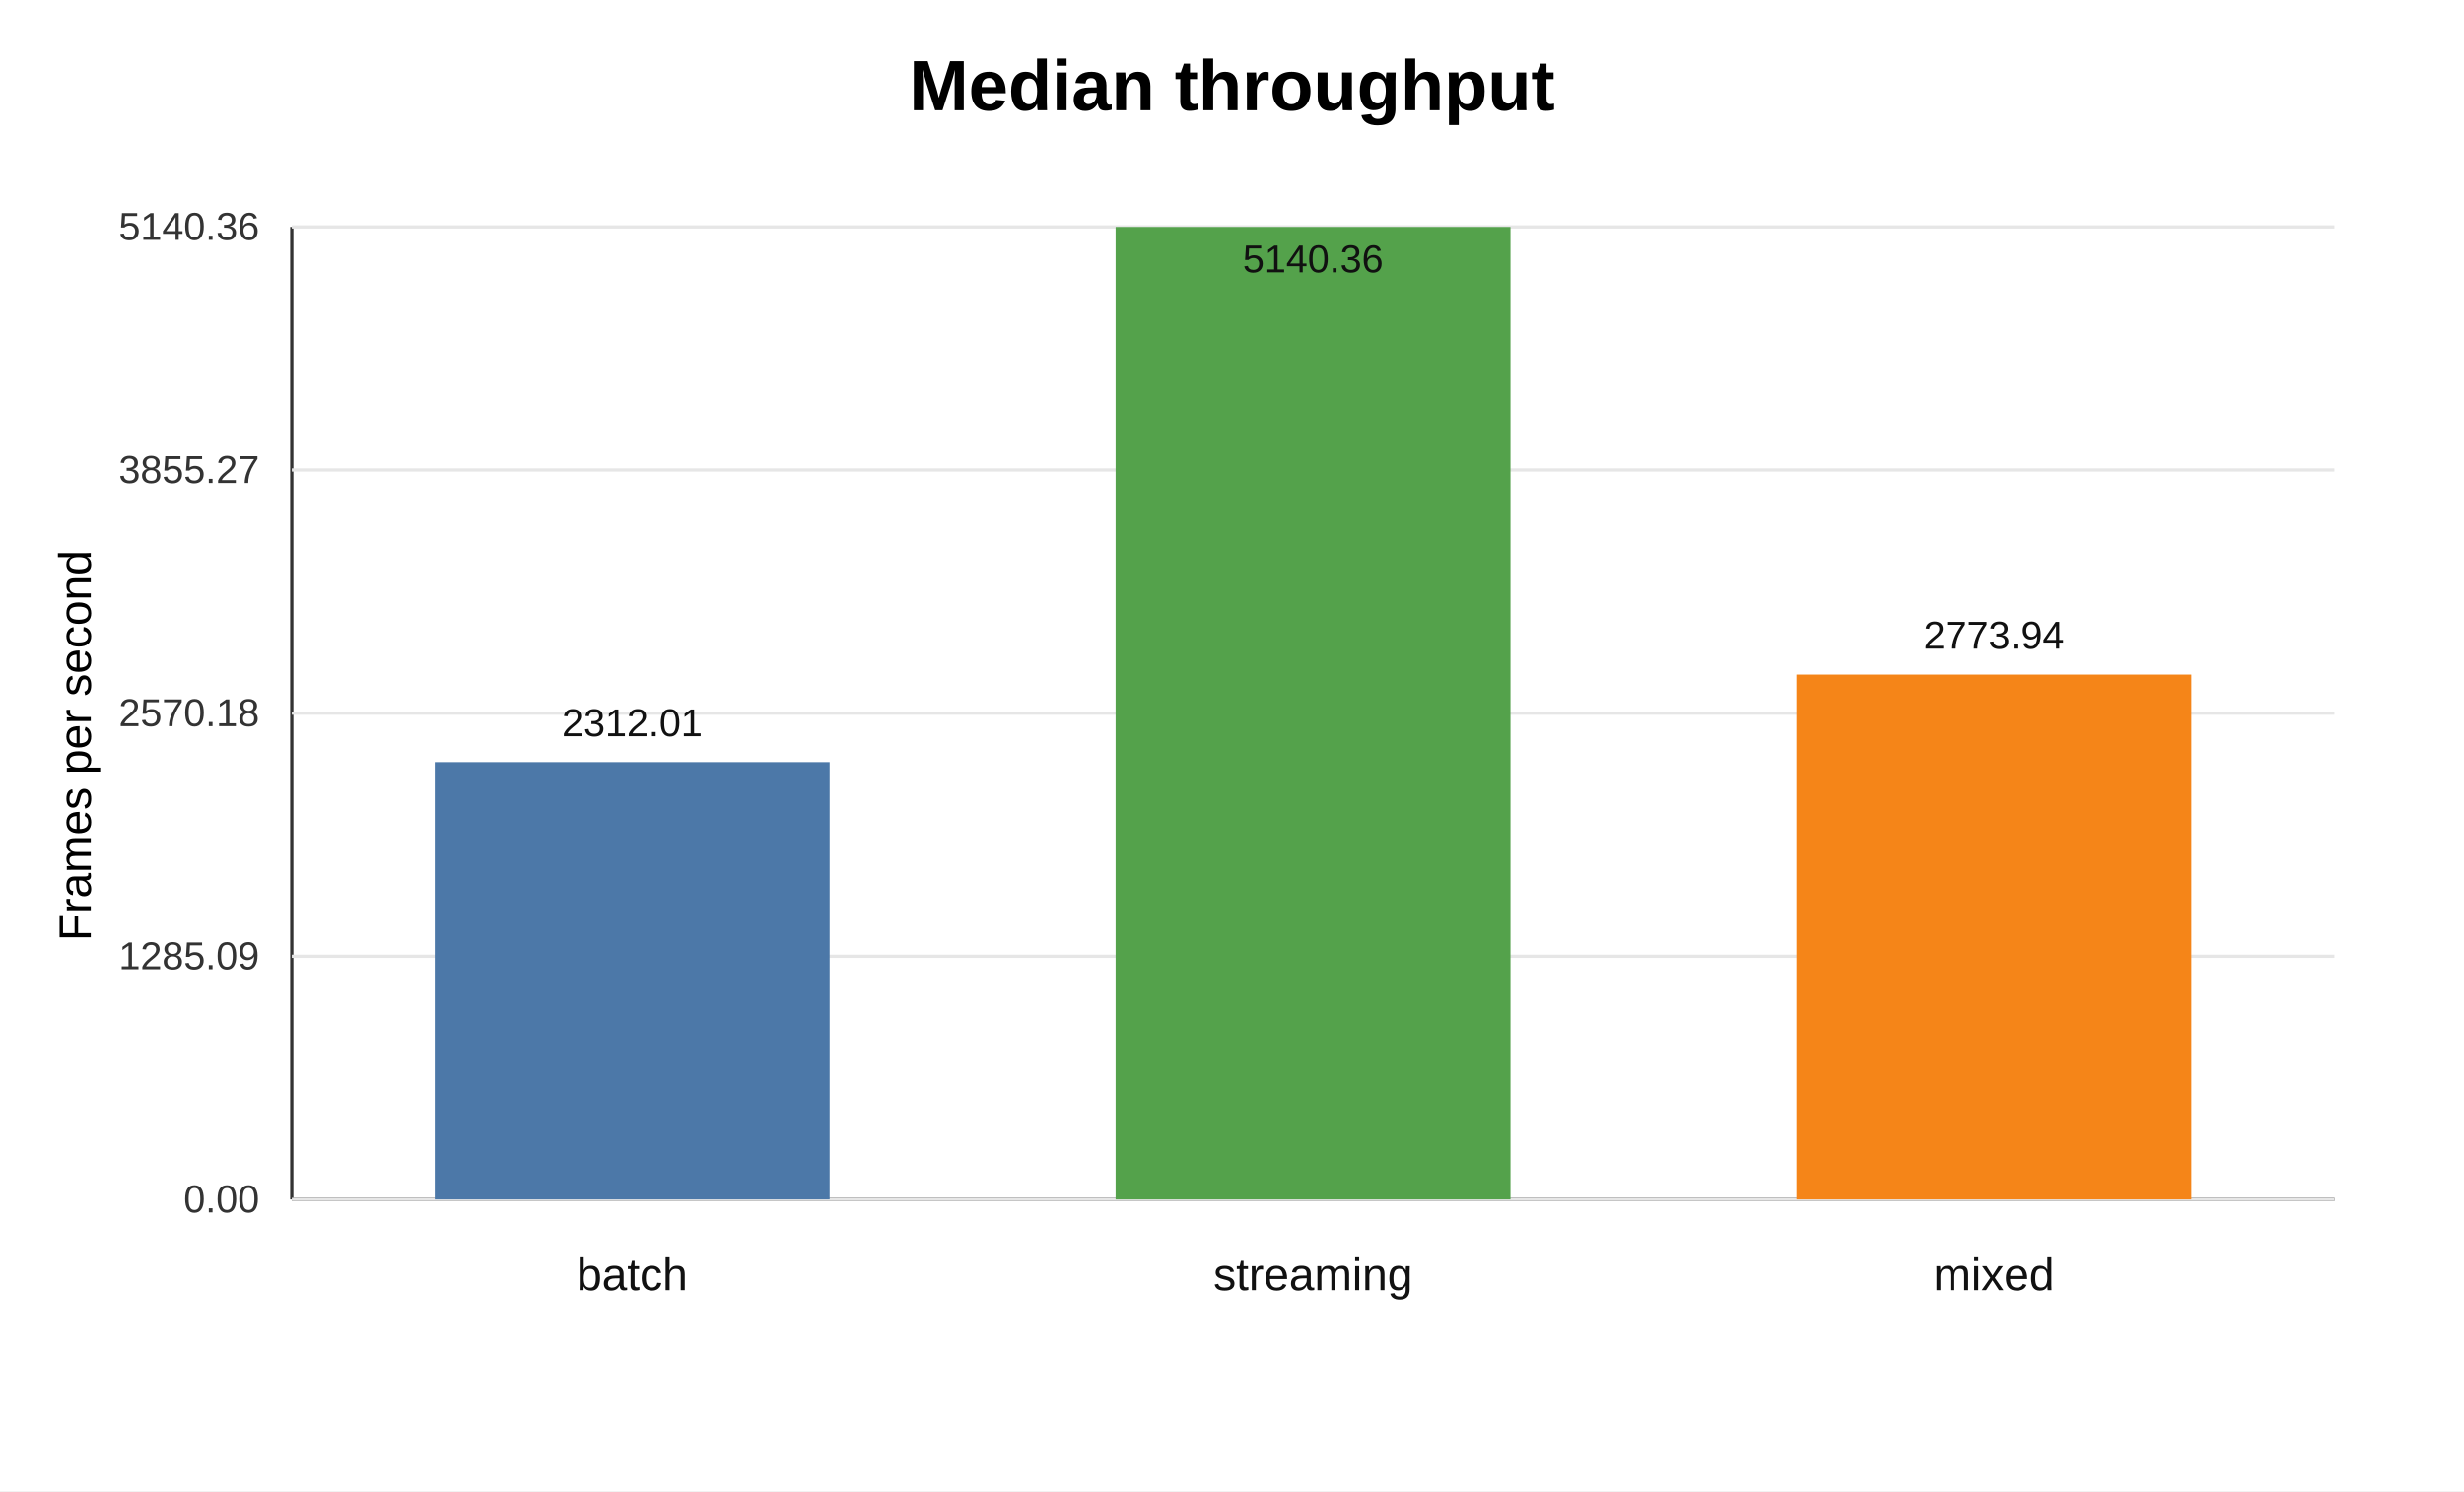
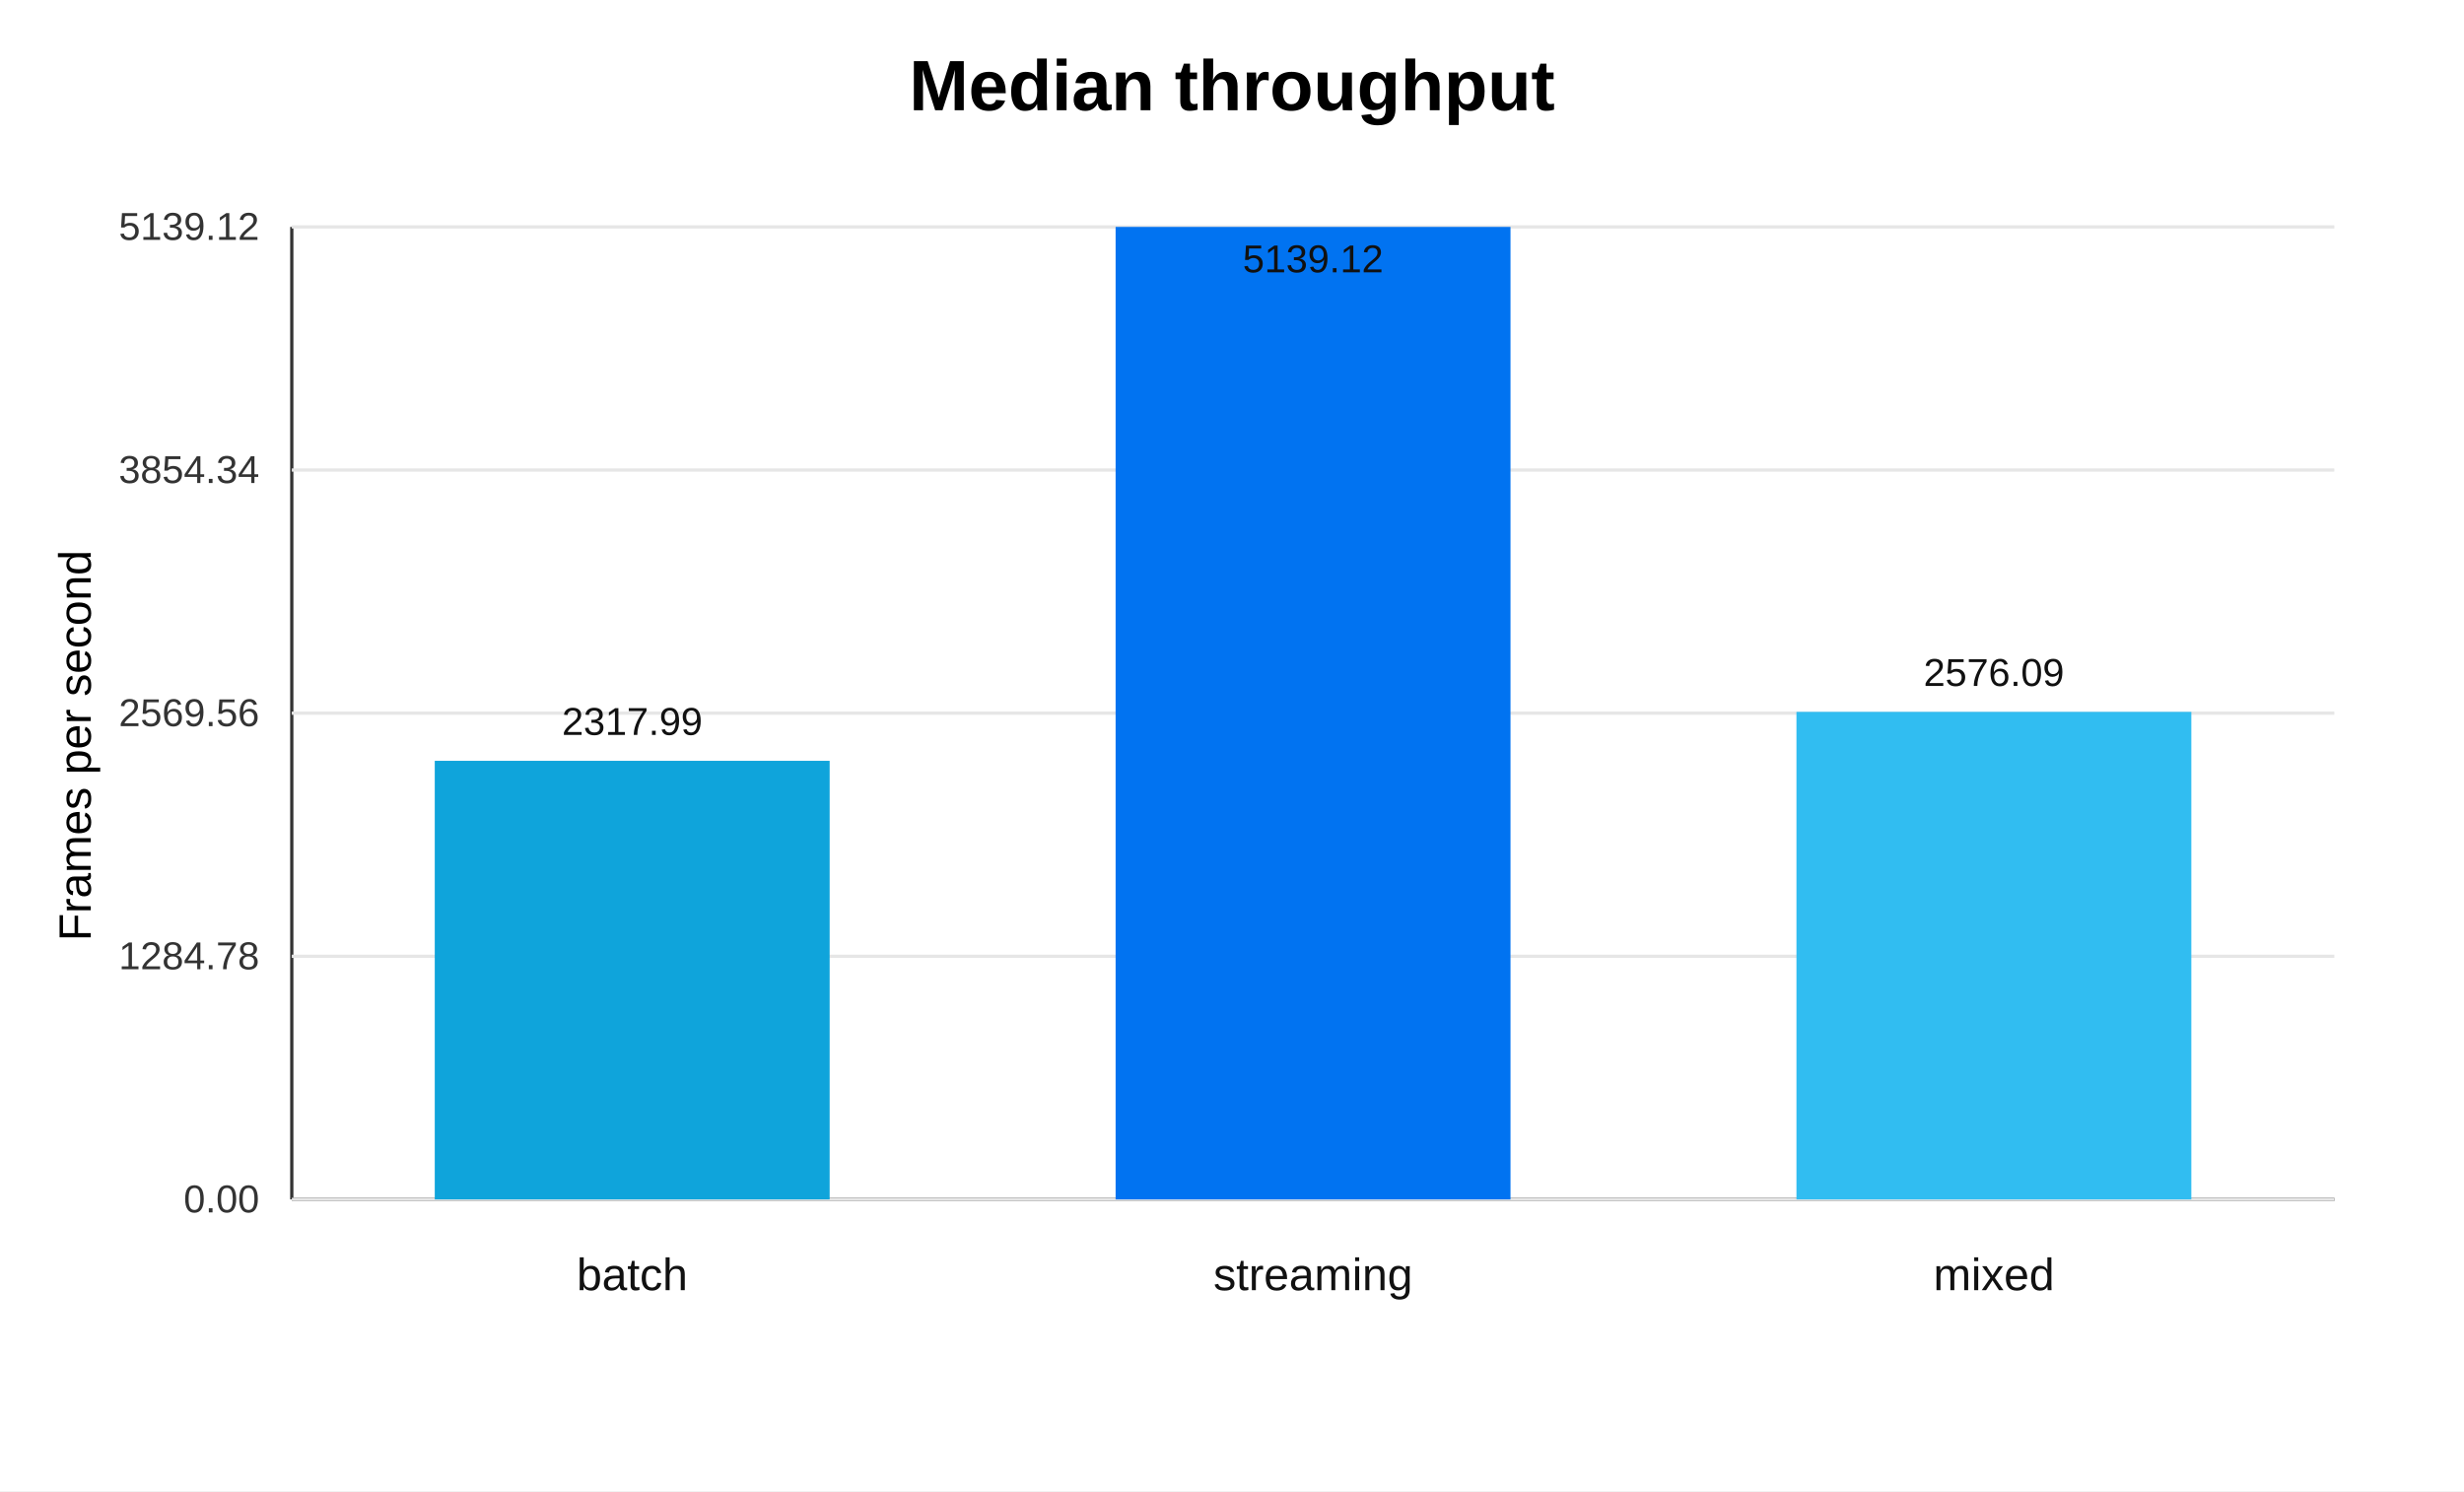
<svg xmlns="http://www.w3.org/2000/svg" width="760" height="460" viewBox="0 0 760 460">
  <rect width="100%" height="100%" fill="#ffffff" />
  <text x="380.0" y="34" text-anchor="middle" font-family="Arial" font-size="22" font-weight="700">Median throughput</text>
  <text x="28" y="230.0" transform="rotate(-90 28 230.0)" text-anchor="middle" font-family="Arial" font-size="14">Frames per second</text>
  <line x1="90" y1="370" x2="720" y2="370" stroke="#333" stroke-width="1" />
  <line x1="90" y1="70" x2="90" y2="370" stroke="#333" stroke-width="1" />
  <line x1="90" y1="370.0" x2="720" y2="370.0" stroke="#e6e6e6" stroke-width="1" />
  <text x="80" y="374.0" text-anchor="end" font-family="Arial" font-size="12" fill="#333">0.00</text>
  <line x1="90" y1="295.0" x2="720" y2="295.0" stroke="#e6e6e6" stroke-width="1" />
-   <text x="80" y="299.0" text-anchor="end" font-family="Arial" font-size="12" fill="#333">1285.09</text>
+   <text x="80" y="299.0" text-anchor="end" font-family="Arial" font-size="12" fill="#333">1284.78</text>
  <line x1="90" y1="220.0" x2="720" y2="220.0" stroke="#e6e6e6" stroke-width="1" />
-   <text x="80" y="224.0" text-anchor="end" font-family="Arial" font-size="12" fill="#333">2570.18</text>
+   <text x="80" y="224.0" text-anchor="end" font-family="Arial" font-size="12" fill="#333">2569.56</text>
  <line x1="90" y1="145.0" x2="720" y2="145.0" stroke="#e6e6e6" stroke-width="1" />
-   <text x="80" y="149.0" text-anchor="end" font-family="Arial" font-size="12" fill="#333">3855.27</text>
+   <text x="80" y="149.0" text-anchor="end" font-family="Arial" font-size="12" fill="#333">3854.34</text>
  <line x1="90" y1="70.0" x2="720" y2="70.0" stroke="#e6e6e6" stroke-width="1" />
-   <text x="80" y="74.0" text-anchor="end" font-family="Arial" font-size="12" fill="#333">5140.36</text>
-   <rect x="134.1" y="235.1" width="121.8" height="134.9" fill="#4C78A8" />
-   <text x="195.0" y="227.1" text-anchor="middle" font-family="Arial" font-size="12" fill="#111">2312.01</text>
+   <text x="80" y="74.0" text-anchor="end" font-family="Arial" font-size="12" fill="#333">5139.12</text>
+   <rect x="134.1" y="234.7" width="121.8" height="135.3" fill="#0FA4DB" />
+   <text x="195.0" y="226.7" text-anchor="middle" font-family="Arial" font-size="12" fill="#111">2317.99</text>
  <text x="195.0" y="398.0" text-anchor="middle" font-family="Arial" font-size="14" fill="#111">batch</text>
-   <rect x="344.1" y="70.0" width="121.8" height="300.0" fill="#54A24B" />
-   <text x="405.0" y="84.0" text-anchor="middle" font-family="Arial" font-size="12" fill="#111">5140.36</text>
+   <rect x="344.1" y="70.0" width="121.8" height="300.0" fill="#0173F1" />
+   <text x="405.0" y="84.0" text-anchor="middle" font-family="Arial" font-size="12" fill="#111">5139.12</text>
  <text x="405.0" y="398.0" text-anchor="middle" font-family="Arial" font-size="14" fill="#111">streaming</text>
-   <rect x="554.1" y="208.1" width="121.8" height="161.9" fill="#F58518" />
-   <text x="615.0" y="200.1" text-anchor="middle" font-family="Arial" font-size="12" fill="#111">2773.94</text>
+   <rect x="554.1" y="219.6" width="121.8" height="150.4" fill="#31BDF1" />
+   <text x="615.0" y="211.6" text-anchor="middle" font-family="Arial" font-size="12" fill="#111">2576.09</text>
  <text x="615.0" y="398.0" text-anchor="middle" font-family="Arial" font-size="14" fill="#111">mixed</text>
</svg>
